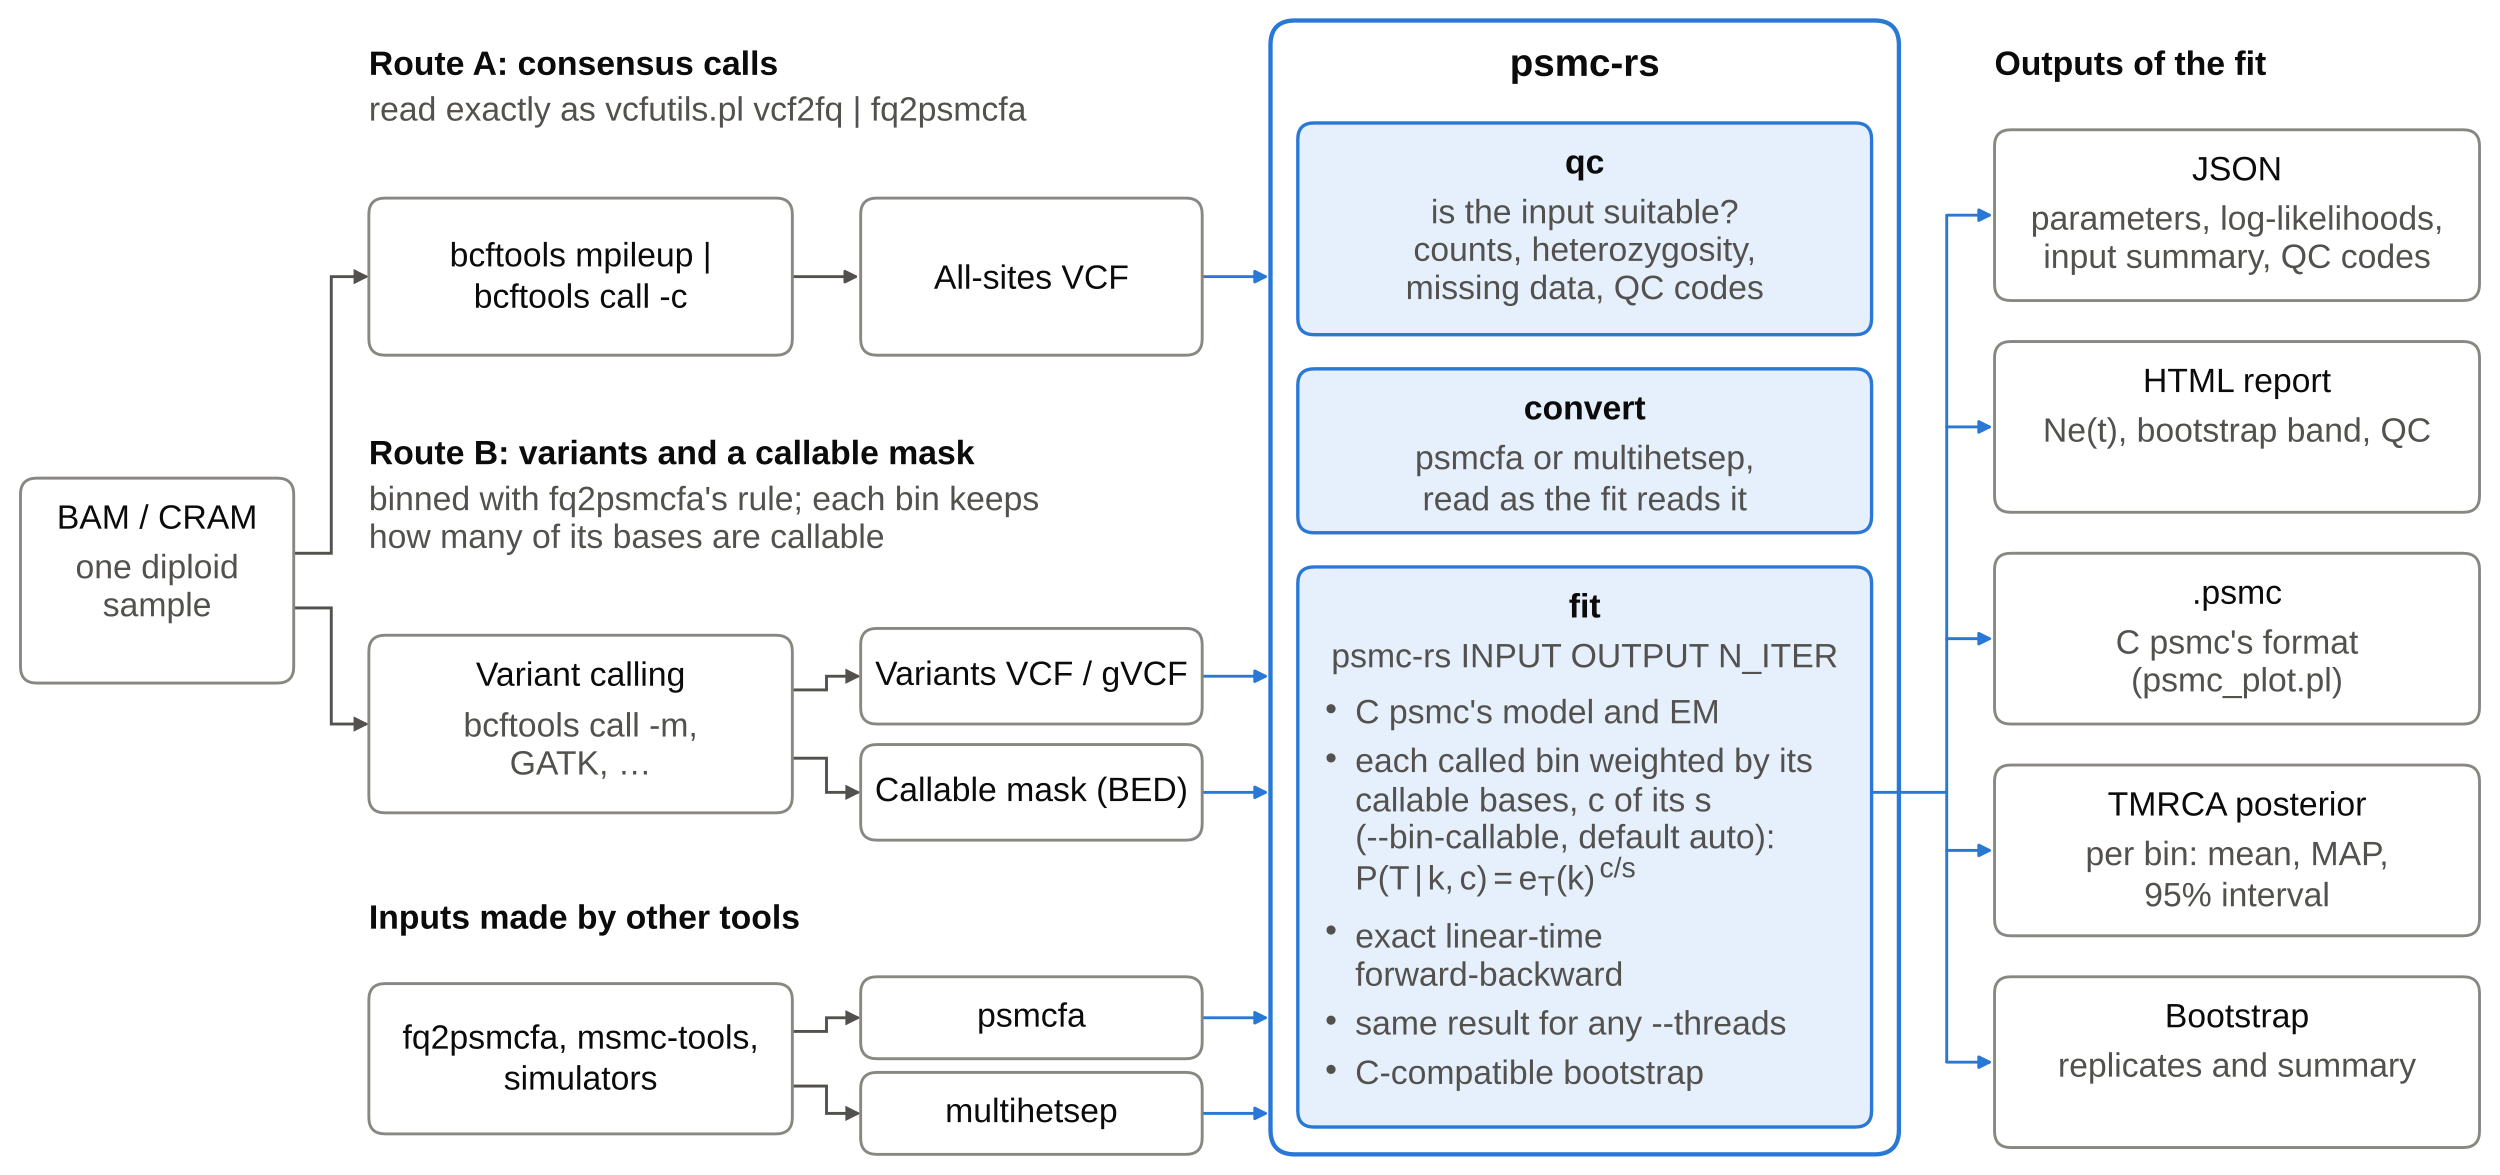
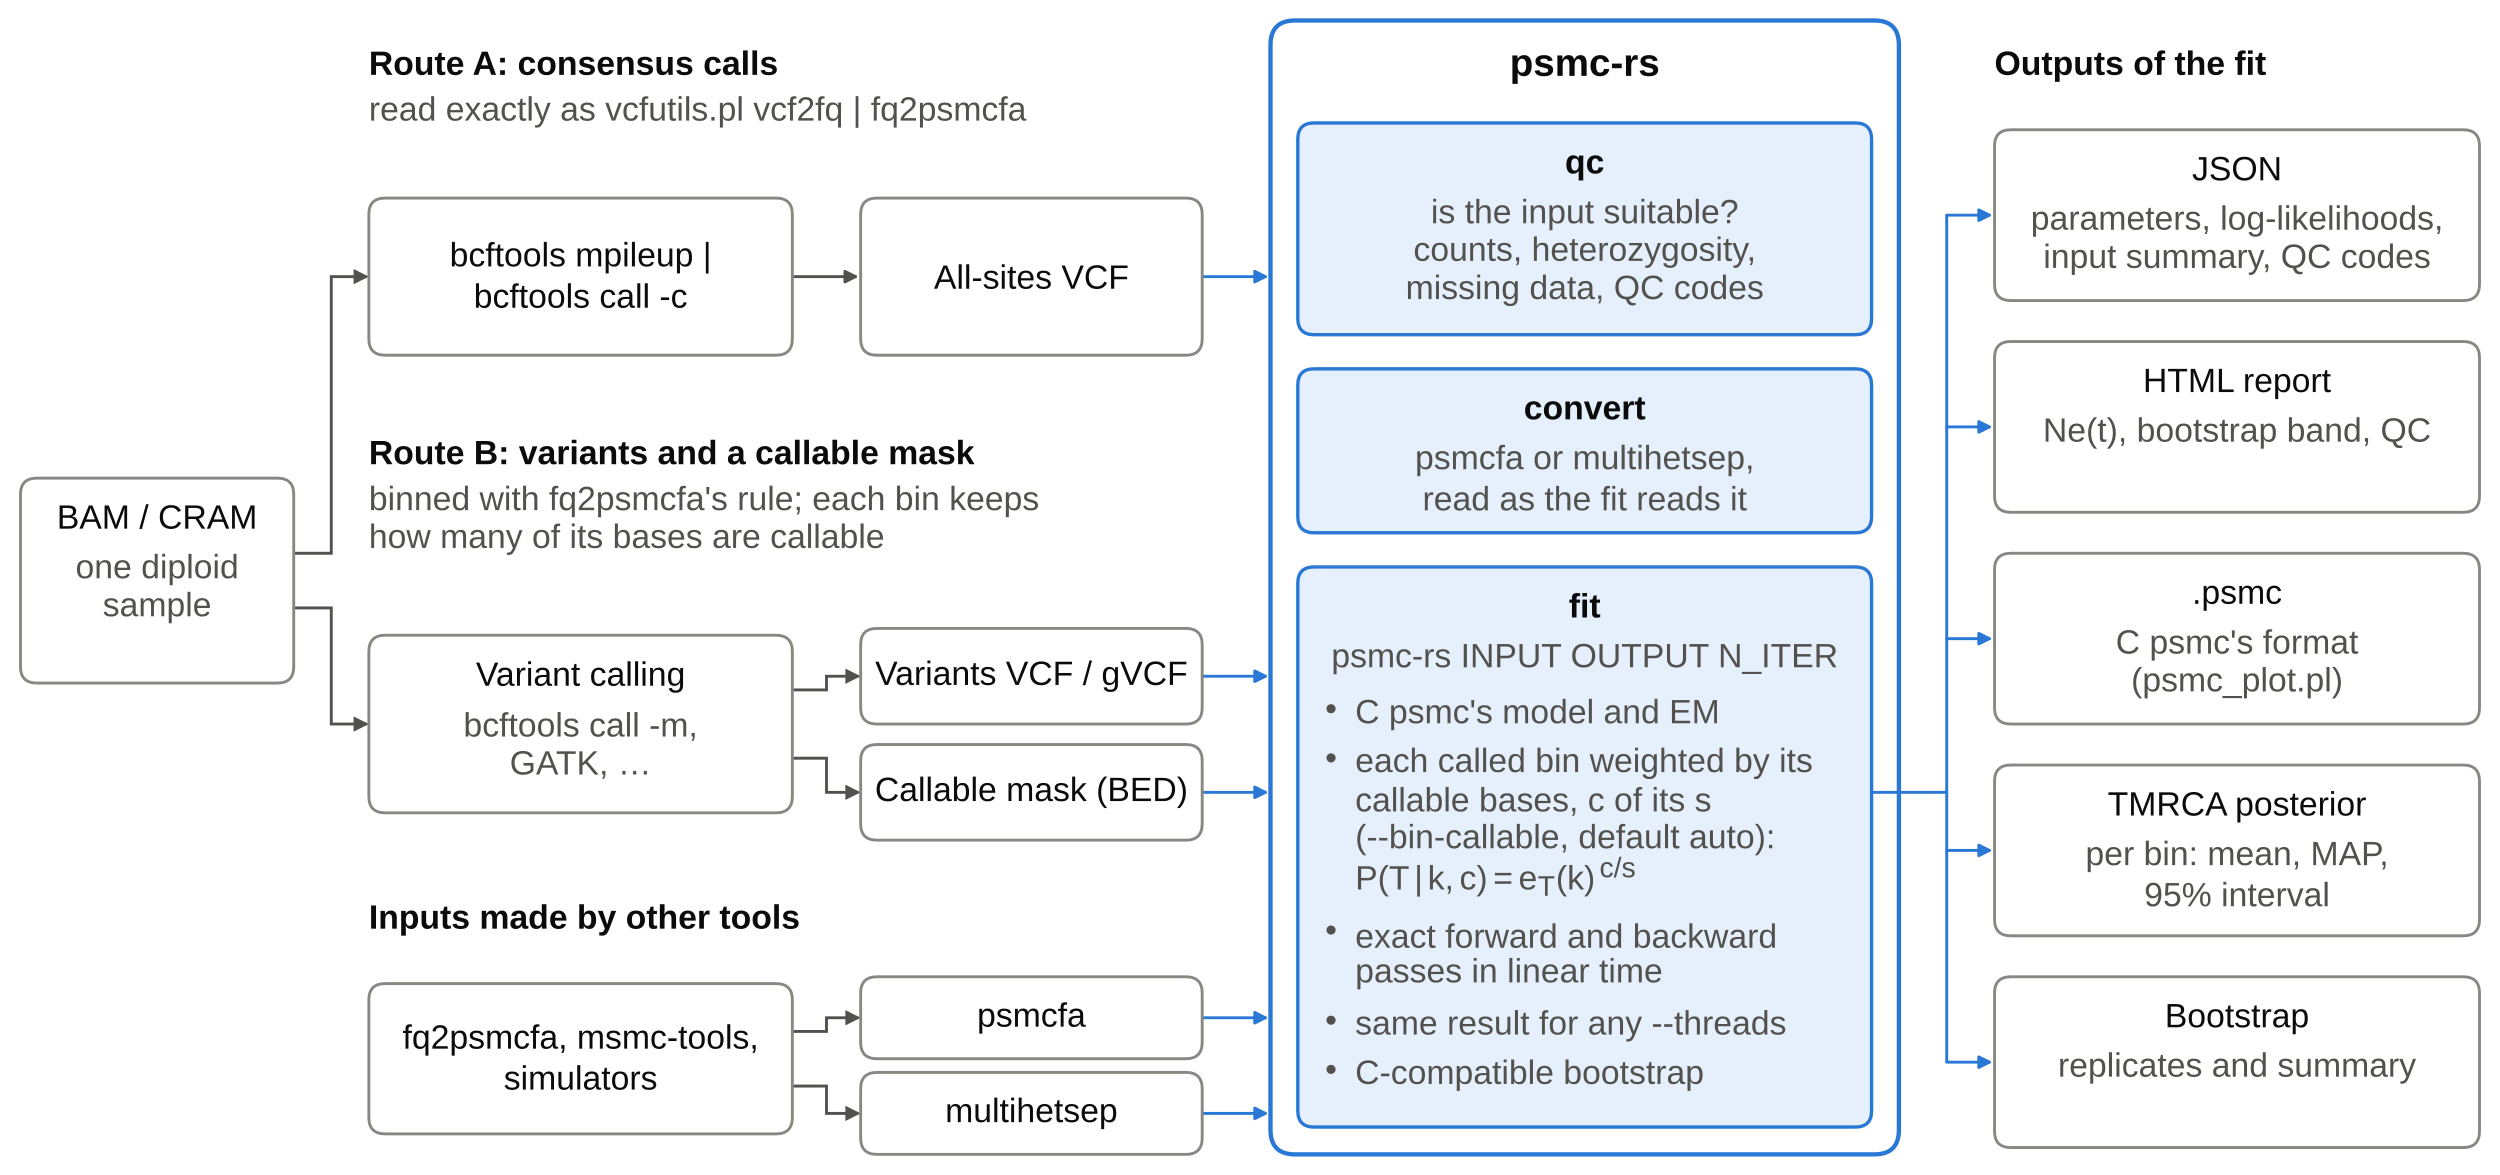
<svg xmlns="http://www.w3.org/2000/svg" width="518.74pt" height="243.78pt" viewBox="0 0 518.74 243.78" version="1.1">
  <defs>
    <style type="text/css">*{stroke-linejoin: round; stroke-linecap: butt}</style>
  </defs>
  <g id="figure_1">
    <g id="patch_1">
      <path d="M 0 243.78  L 518.74 243.78  L 518.74 0  L 0 0  z " style="fill: #ffffff" />
    </g>
    <g id="axes_1">
      <g id="patch_2">
        <path d="M 60.945 114.803  L 68.74 114.803  L 68.74 57.402  L 75.865 57.402  " clip-path="url(#pbcaea43c44)" style="fill: none; stroke: #52514e; stroke-width: 0.6; stroke-linejoin: miter; stroke-linecap: round" />
        <path d="M 73.665 56.302  L 75.865 57.402  L 73.665 58.502  z " clip-path="url(#pbcaea43c44)" style="fill: #52514e; stroke: #52514e; stroke-width: 0.6; stroke-linejoin: miter; stroke-linecap: round" />
      </g>
      <g id="patch_3">
        <path d="M 60.945 126.142  L 68.74 126.142  L 68.74 150.236  L 75.865 150.236  " clip-path="url(#pbcaea43c44)" style="fill: none; stroke: #52514e; stroke-width: 0.6; stroke-linejoin: miter; stroke-linecap: round" />
        <path d="M 73.665 149.136  L 75.865 150.236  L 73.665 151.336  z " clip-path="url(#pbcaea43c44)" style="fill: #52514e; stroke: #52514e; stroke-width: 0.6; stroke-linejoin: miter; stroke-linecap: round" />
      </g>
      <g id="patch_4">
        <path d="M 164.409 57.402  Q 171.297 57.402 177.514 57.402  " clip-path="url(#pbcaea43c44)" style="fill: none; stroke: #52514e; stroke-width: 0.6; stroke-linecap: round" />
        <path d="M 175.314 56.302  L 177.514 57.402  L 175.314 58.502  z " clip-path="url(#pbcaea43c44)" style="fill: #52514e; stroke: #52514e; stroke-width: 0.6; stroke-linecap: round" />
      </g>
      <g id="patch_5">
        <path d="M 164.409 143.15  L 171.496 143.15  L 171.496 140.315  L 177.912 140.315  " clip-path="url(#pbcaea43c44)" style="fill: none; stroke: #52514e; stroke-width: 0.6; stroke-linejoin: miter; stroke-linecap: round" />
        <path d="M 175.712 139.215  L 177.912 140.315  L 175.712 141.415  z " clip-path="url(#pbcaea43c44)" style="fill: #52514e; stroke: #52514e; stroke-width: 0.6; stroke-linejoin: miter; stroke-linecap: round" />
      </g>
      <g id="patch_6">
        <path d="M 164.409 157.323  L 171.496 157.323  L 171.496 164.409  L 177.912 164.409  " clip-path="url(#pbcaea43c44)" style="fill: none; stroke: #52514e; stroke-width: 0.6; stroke-linejoin: miter; stroke-linecap: round" />
        <path d="M 175.712 163.309  L 177.912 164.409  L 175.712 165.509  z " clip-path="url(#pbcaea43c44)" style="fill: #52514e; stroke: #52514e; stroke-width: 0.6; stroke-linejoin: miter; stroke-linecap: round" />
      </g>
      <g id="patch_7">
        <path d="M 164.409 214.016  L 171.496 214.016  L 171.496 211.181  L 177.912 211.181  " clip-path="url(#pbcaea43c44)" style="fill: none; stroke: #52514e; stroke-width: 0.6; stroke-linejoin: miter; stroke-linecap: round" />
        <path d="M 175.712 210.081  L 177.912 211.181  L 175.712 212.281  z " clip-path="url(#pbcaea43c44)" style="fill: #52514e; stroke: #52514e; stroke-width: 0.6; stroke-linejoin: miter; stroke-linecap: round" />
      </g>
      <g id="patch_8">
        <path d="M 164.409 225.354  L 171.496 225.354  L 171.496 231.024  L 177.912 231.024  " clip-path="url(#pbcaea43c44)" style="fill: none; stroke: #52514e; stroke-width: 0.6; stroke-linejoin: miter; stroke-linecap: round" />
        <path d="M 175.712 229.924  L 177.912 231.024  L 175.712 232.124  z " clip-path="url(#pbcaea43c44)" style="fill: #52514e; stroke: #52514e; stroke-width: 0.6; stroke-linejoin: miter; stroke-linecap: round" />
      </g>
      <g id="patch_9">
        <path d="M 268.724 239.528  L 388.913 239.528  Q 394.016 239.528 394.016 234.425  L 394.016 9.354  Q 394.016 4.252 388.913 4.252  L 268.724 4.252  Q 263.622 4.252 263.622 9.354  L 263.622 234.425  Q 263.622 239.528 268.724 239.528  L 268.724 239.528  z " clip-path="url(#pbcaea43c44)" style="fill: none; stroke: #2a78d6; stroke-width: 0.9; stroke-linejoin: miter" />
      </g>
      <g id="patch_10">
        <path d="M 249.449 57.402  Q 256.336 57.402 262.553 57.402  " clip-path="url(#pbcaea43c44)" style="fill: none; stroke: #2a78d6; stroke-width: 0.6; stroke-linecap: round" />
        <path d="M 260.353 56.302  L 262.553 57.402  L 260.353 58.502  z " clip-path="url(#pbcaea43c44)" style="fill: #2a78d6; stroke: #2a78d6; stroke-width: 0.6; stroke-linecap: round" />
      </g>
      <g id="patch_11">
        <path d="M 249.449 140.315  Q 256.336 140.315 262.553 140.315  " clip-path="url(#pbcaea43c44)" style="fill: none; stroke: #2a78d6; stroke-width: 0.6; stroke-linecap: round" />
        <path d="M 260.353 139.215  L 262.553 140.315  L 260.353 141.415  z " clip-path="url(#pbcaea43c44)" style="fill: #2a78d6; stroke: #2a78d6; stroke-width: 0.6; stroke-linecap: round" />
      </g>
      <g id="patch_12">
        <path d="M 249.449 164.409  Q 256.336 164.409 262.553 164.409  " clip-path="url(#pbcaea43c44)" style="fill: none; stroke: #2a78d6; stroke-width: 0.6; stroke-linecap: round" />
        <path d="M 260.353 163.309  L 262.553 164.409  L 260.353 165.509  z " clip-path="url(#pbcaea43c44)" style="fill: #2a78d6; stroke: #2a78d6; stroke-width: 0.6; stroke-linecap: round" />
      </g>
      <g id="patch_13">
        <path d="M 249.449 211.181  Q 256.336 211.181 262.553 211.181  " clip-path="url(#pbcaea43c44)" style="fill: none; stroke: #2a78d6; stroke-width: 0.6; stroke-linecap: round" />
        <path d="M 260.353 210.081  L 262.553 211.181  L 260.353 212.281  z " clip-path="url(#pbcaea43c44)" style="fill: #2a78d6; stroke: #2a78d6; stroke-width: 0.6; stroke-linecap: round" />
      </g>
      <g id="patch_14">
        <path d="M 249.449 231.024  Q 256.336 231.024 262.553 231.024  " clip-path="url(#pbcaea43c44)" style="fill: none; stroke: #2a78d6; stroke-width: 0.6; stroke-linecap: round" />
        <path d="M 260.353 229.924  L 262.553 231.024  L 260.353 232.124  z " clip-path="url(#pbcaea43c44)" style="fill: #2a78d6; stroke: #2a78d6; stroke-width: 0.6; stroke-linecap: round" />
      </g>
      <g id="line2d_1">
        <path d="M 388.346 164.409  L 403.937 164.409  " clip-path="url(#pbcaea43c44)" style="fill: none; stroke: #2a78d6; stroke-width: 0.6; stroke-linejoin: miter" />
      </g>
      <g id="line2d_2">
        <path d="M 403.937 220.394  L 403.937 44.646  " clip-path="url(#pbcaea43c44)" style="fill: none; stroke: #2a78d6; stroke-width: 0.6; stroke-linejoin: miter" />
      </g>
      <g id="patch_15">
        <path d="M 403.937 44.646  Q 408.697 44.646 412.785 44.646  " clip-path="url(#pbcaea43c44)" style="fill: none; stroke: #2a78d6; stroke-width: 0.6; stroke-linecap: round" />
        <path d="M 410.585 43.546  L 412.785 44.646  L 410.585 45.746  z " clip-path="url(#pbcaea43c44)" style="fill: #2a78d6; stroke: #2a78d6; stroke-width: 0.6; stroke-linecap: round" />
      </g>
      <g id="patch_16">
        <path d="M 403.937 88.583  Q 408.697 88.583 412.785 88.583  " clip-path="url(#pbcaea43c44)" style="fill: none; stroke: #2a78d6; stroke-width: 0.6; stroke-linecap: round" />
        <path d="M 410.585 87.483  L 412.785 88.583  L 410.585 89.683  z " clip-path="url(#pbcaea43c44)" style="fill: #2a78d6; stroke: #2a78d6; stroke-width: 0.6; stroke-linecap: round" />
      </g>
      <g id="patch_17">
        <path d="M 403.937 132.52  Q 408.697 132.52 412.785 132.52  " clip-path="url(#pbcaea43c44)" style="fill: none; stroke: #2a78d6; stroke-width: 0.6; stroke-linecap: round" />
        <path d="M 410.585 131.42  L 412.785 132.52  L 410.585 133.62  z " clip-path="url(#pbcaea43c44)" style="fill: #2a78d6; stroke: #2a78d6; stroke-width: 0.6; stroke-linecap: round" />
      </g>
      <g id="patch_18">
        <path d="M 403.937 176.457  Q 408.697 176.457 412.785 176.457  " clip-path="url(#pbcaea43c44)" style="fill: none; stroke: #2a78d6; stroke-width: 0.6; stroke-linecap: round" />
        <path d="M 410.585 175.357  L 412.785 176.457  L 410.585 177.557  z " clip-path="url(#pbcaea43c44)" style="fill: #2a78d6; stroke: #2a78d6; stroke-width: 0.6; stroke-linecap: round" />
      </g>
      <g id="patch_19">
        <path d="M 403.937 220.394  Q 408.697 220.394 412.785 220.394  " clip-path="url(#pbcaea43c44)" style="fill: none; stroke: #2a78d6; stroke-width: 0.6; stroke-linecap: round" />
        <path d="M 410.585 219.294  L 412.785 220.394  L 410.585 221.494  z " clip-path="url(#pbcaea43c44)" style="fill: #2a78d6; stroke: #2a78d6; stroke-width: 0.6; stroke-linecap: round" />
      </g>
      <g id="patch_20">
        <path d="M 7.654 141.732  L 57.543 141.732  Q 60.945 141.732 60.945 138.331  L 60.945 102.614  Q 60.945 99.213 57.543 99.213  L 7.654 99.213  Q 4.252 99.213 4.252 102.614  L 4.252 138.331  Q 4.252 141.732 7.654 141.732  z " clip-path="url(#pbcaea43c44)" style="fill: #ffffff; stroke: #898781; stroke-width: 0.6; stroke-linejoin: miter" />
      </g>
      <g id="patch_21">
        <path d="M 79.937 73.701  L 161.008 73.701  Q 164.409 73.701 164.409 70.299  L 164.409 44.504  Q 164.409 41.102 161.008 41.102  L 79.937 41.102  Q 76.535 41.102 76.535 44.504  L 76.535 70.299  Q 76.535 73.701 79.937 73.701  z " clip-path="url(#pbcaea43c44)" style="fill: #ffffff; stroke: #898781; stroke-width: 0.6; stroke-linejoin: miter" />
      </g>
      <g id="patch_22">
        <path d="M 181.984 73.701  L 246.047 73.701  Q 249.449 73.701 249.449 70.299  L 249.449 44.504  Q 249.449 41.102 246.047 41.102  L 181.984 41.102  Q 178.583 41.102 178.583 44.504  L 178.583 70.299  Q 178.583 73.701 181.984 73.701  z " clip-path="url(#pbcaea43c44)" style="fill: #ffffff; stroke: #898781; stroke-width: 0.6; stroke-linejoin: miter" />
      </g>
      <g id="patch_23">
        <path d="M 79.937 168.661  L 161.008 168.661  Q 164.409 168.661 164.409 165.26  L 164.409 135.213  Q 164.409 131.811 161.008 131.811  L 79.937 131.811  Q 76.535 131.811 76.535 135.213  L 76.535 165.26  Q 76.535 168.661 79.937 168.661  z " clip-path="url(#pbcaea43c44)" style="fill: #ffffff; stroke: #898781; stroke-width: 0.6; stroke-linejoin: miter" />
      </g>
      <g id="patch_24">
        <path d="M 181.984 150.236  L 246.047 150.236  Q 249.449 150.236 249.449 146.835  L 249.449 133.795  Q 249.449 130.394 246.047 130.394  L 181.984 130.394  Q 178.583 130.394 178.583 133.795  L 178.583 146.835  Q 178.583 150.236 181.984 150.236  z " clip-path="url(#pbcaea43c44)" style="fill: #ffffff; stroke: #898781; stroke-width: 0.6; stroke-linejoin: miter" />
      </g>
      <g id="patch_25">
        <path d="M 181.984 174.331  L 246.047 174.331  Q 249.449 174.331 249.449 170.929  L 249.449 157.89  Q 249.449 154.488 246.047 154.488  L 181.984 154.488  Q 178.583 154.488 178.583 157.89  L 178.583 170.929  Q 178.583 174.331 181.984 174.331  z " clip-path="url(#pbcaea43c44)" style="fill: #ffffff; stroke: #898781; stroke-width: 0.6; stroke-linejoin: miter" />
      </g>
      <g id="patch_26">
        <path d="M 79.937 235.276  L 161.008 235.276  Q 164.409 235.276 164.409 231.874  L 164.409 207.496  Q 164.409 204.094 161.008 204.094  L 79.937 204.094  Q 76.535 204.094 76.535 207.496  L 76.535 231.874  Q 76.535 235.276 79.937 235.276  z " clip-path="url(#pbcaea43c44)" style="fill: #ffffff; stroke: #898781; stroke-width: 0.6; stroke-linejoin: miter" />
      </g>
      <g id="patch_27">
        <path d="M 181.984 219.685  L 246.047 219.685  Q 249.449 219.685 249.449 216.283  L 249.449 206.079  Q 249.449 202.677 246.047 202.677  L 181.984 202.677  Q 178.583 202.677 178.583 206.079  L 178.583 216.283  Q 178.583 219.685 181.984 219.685  z " clip-path="url(#pbcaea43c44)" style="fill: #ffffff; stroke: #898781; stroke-width: 0.6; stroke-linejoin: miter" />
      </g>
      <g id="patch_28">
        <path d="M 181.984 239.528  L 246.047 239.528  Q 249.449 239.528 249.449 236.126  L 249.449 225.921  Q 249.449 222.52 246.047 222.52  L 181.984 222.52  Q 178.583 222.52 178.583 225.921  L 178.583 236.126  Q 178.583 239.528 181.984 239.528  z " clip-path="url(#pbcaea43c44)" style="fill: #ffffff; stroke: #898781; stroke-width: 0.6; stroke-linejoin: miter" />
      </g>
      <g id="patch_29">
        <path d="M 272.693 69.449  L 384.945 69.449  Q 388.346 69.449 388.346 66.047  L 388.346 28.913  Q 388.346 25.512 384.945 25.512  L 272.693 25.512  Q 269.291 25.512 269.291 28.913  L 269.291 66.047  Q 269.291 69.449 272.693 69.449  z " clip-path="url(#pbcaea43c44)" style="fill: #e6f0fc; stroke: #2a78d6; stroke-width: 0.7; stroke-linejoin: miter" />
      </g>
      <g id="patch_30">
        <path d="M 272.693 110.551  L 384.945 110.551  Q 388.346 110.551 388.346 107.15  L 388.346 79.937  Q 388.346 76.535 384.945 76.535  L 272.693 76.535  Q 269.291 76.535 269.291 79.937  L 269.291 107.15  Q 269.291 110.551 272.693 110.551  z " clip-path="url(#pbcaea43c44)" style="fill: #e6f0fc; stroke: #2a78d6; stroke-width: 0.7; stroke-linejoin: miter" />
      </g>
      <g id="patch_31">
        <path d="M 272.693 233.858  L 384.945 233.858  Q 388.346 233.858 388.346 230.457  L 388.346 121.039  Q 388.346 117.638 384.945 117.638  L 272.693 117.638  Q 269.291 117.638 269.291 121.039  L 269.291 230.457  Q 269.291 233.858 272.693 233.858  z " clip-path="url(#pbcaea43c44)" style="fill: #e6f0fc; stroke: #2a78d6; stroke-width: 0.7; stroke-linejoin: miter" />
      </g>
      <g id="patch_32">
        <path d="M 417.26 62.362  L 511.087 62.362  Q 514.488 62.362 514.488 58.961  L 514.488 30.331  Q 514.488 26.929 511.087 26.929  L 417.26 26.929  Q 413.858 26.929 413.858 30.331  L 413.858 58.961  Q 413.858 62.362 417.26 62.362  z " clip-path="url(#pbcaea43c44)" style="fill: #ffffff; stroke: #898781; stroke-width: 0.6; stroke-linejoin: miter" />
      </g>
      <g id="patch_33">
        <path d="M 417.26 106.299  L 511.087 106.299  Q 514.488 106.299 514.488 102.898  L 514.488 74.268  Q 514.488 70.866 511.087 70.866  L 417.26 70.866  Q 413.858 70.866 413.858 74.268  L 413.858 102.898  Q 413.858 106.299 417.26 106.299  z " clip-path="url(#pbcaea43c44)" style="fill: #ffffff; stroke: #898781; stroke-width: 0.6; stroke-linejoin: miter" />
      </g>
      <g id="patch_34">
        <path d="M 417.26 150.236  L 511.087 150.236  Q 514.488 150.236 514.488 146.835  L 514.488 118.205  Q 514.488 114.803 511.087 114.803  L 417.26 114.803  Q 413.858 114.803 413.858 118.205  L 413.858 146.835  Q 413.858 150.236 417.26 150.236  z " clip-path="url(#pbcaea43c44)" style="fill: #ffffff; stroke: #898781; stroke-width: 0.6; stroke-linejoin: miter" />
      </g>
      <g id="patch_35">
        <path d="M 417.26 194.173  L 511.087 194.173  Q 514.488 194.173 514.488 190.772  L 514.488 162.142  Q 514.488 158.74 511.087 158.74  L 417.26 158.74  Q 413.858 158.74 413.858 162.142  L 413.858 190.772  Q 413.858 194.173 417.26 194.173  z " clip-path="url(#pbcaea43c44)" style="fill: #ffffff; stroke: #898781; stroke-width: 0.6; stroke-linejoin: miter" />
      </g>
      <g id="patch_36">
        <path d="M 417.26 238.11  L 511.087 238.11  Q 514.488 238.11 514.488 234.709  L 514.488 206.079  Q 514.488 202.677 511.087 202.677  L 417.26 202.677  Q 413.858 202.677 413.858 206.079  L 413.858 234.709  Q 413.858 238.11 417.26 238.11  z " clip-path="url(#pbcaea43c44)" style="fill: #ffffff; stroke: #898781; stroke-width: 0.6; stroke-linejoin: miter" />
      </g>
      <g id="text_1">
        <text style="font-size: 7px; font-family: 'Arial', 'Helvetica', 'DejaVu Sans', sans-serif; text-anchor: middle; fill: #0b0b0b" x="32.598" y="109.695" transform="rotate(-0 32.59842 109.6946)">BAM / CRAM</text>
      </g>
      <g id="text_2">
        <text style="font-size: 7px; font-family: 'Arial', 'Helvetica', 'DejaVu Sans', sans-serif; fill: #52514e" transform="translate(15.66882 119.9874)">one diploid</text>
        <text style="font-size: 7px; font-family: 'Arial', 'Helvetica', 'DejaVu Sans', sans-serif; fill: #52514e" transform="translate(21.31639 127.8706)">sample</text>
      </g>
      <g id="text_3">
        <text style="font-weight: 700; font-size: 7px; font-family: 'Arial', 'Helvetica', 'DejaVu Sans', sans-serif; text-anchor: start; fill: #0b0b0b" x="76.535" y="15.535" transform="rotate(-0 76.53543 15.53473)">Route A: consensus calls</text>
      </g>
      <g id="text_4">
        <text style="font-size: 7px; font-family: 'Arial', 'Helvetica', 'DejaVu Sans', sans-serif; text-anchor: start; fill: #52514e" x="76.535" y="25.028" transform="rotate(-0 76.53543 25.02844)">read exactly as vcfutils.pl vcf2fq | fq2psmcfa</text>
      </g>
      <g id="text_5">
        <text style="font-size: 7px; font-family: 'Arial', 'Helvetica', 'DejaVu Sans', sans-serif; fill: #0b0b0b" transform="translate(93.30096 55.27122)">bcftools mpileup |</text>
        <text style="font-size: 7px; font-family: 'Arial', 'Helvetica', 'DejaVu Sans', sans-serif; fill: #0b0b0b" transform="translate(98.29939 63.85005)">bcftools call -c</text>
      </g>
      <g id="text_6">
        <text style="font-size: 7px; font-family: 'Arial', 'Helvetica', 'DejaVu Sans', sans-serif; text-anchor: middle; fill: #0b0b0b" x="214.016" y="59.907" transform="rotate(-0 214.0157 59.90681)">All-sites VCF</text>
      </g>
      <g id="text_7">
        <text style="font-weight: 700; font-size: 7px; font-family: 'Arial', 'Helvetica', 'DejaVu Sans', sans-serif; text-anchor: start; fill: #0b0b0b" x="76.535" y="96.322" transform="rotate(-0 76.53543 96.32213)">Route B: variants and a callable mask</text>
      </g>
      <g id="text_8">
        <text style="font-size: 7px; font-family: 'Arial', 'Helvetica', 'DejaVu Sans', sans-serif; fill: #52514e" transform="translate(76.53543 105.8569)">binned with fq2psmcfa's rule; each bin keeps</text>
        <text style="font-size: 7px; font-family: 'Arial', 'Helvetica', 'DejaVu Sans', sans-serif; fill: #52514e" transform="translate(76.53543 113.699)">how many of its bases are callable</text>
      </g>
      <g id="text_9">
        <text style="font-size: 7px; font-family: 'Arial', 'Helvetica', 'DejaVu Sans', sans-serif; text-anchor: middle; fill: #0b0b0b" x="120.472" y="142.293" transform="rotate(-0 120.4724 142.293)">Variant calling</text>
      </g>
      <g id="text_10">
        <text style="font-size: 7px; font-family: 'Arial', 'Helvetica', 'DejaVu Sans', sans-serif; fill: #52514e" transform="translate(96.16166 152.8287)">bcftools call -m,</text>
        <text style="font-size: 7px; font-family: 'Arial', 'Helvetica', 'DejaVu Sans', sans-serif; fill: #52514e" transform="translate(105.7582 160.7119)">GATK, …</text>
      </g>
      <g id="text_11">
        <text style="font-size: 7px; font-family: 'Arial', 'Helvetica', 'DejaVu Sans', sans-serif; text-anchor: middle; fill: #0b0b0b" x="214.016" y="142.126" transform="rotate(-0 214.0157 142.1262)">Variants VCF / gVCF</text>
      </g>
      <g id="text_12">
        <text style="font-size: 7px; font-family: 'Arial', 'Helvetica', 'DejaVu Sans', sans-serif; text-anchor: middle; fill: #0b0b0b" x="214.016" y="166.221" transform="rotate(-0 214.0157 166.2207)">Callable mask (BED)</text>
      </g>
      <g id="text_13">
        <text style="font-weight: 700; font-size: 7px; font-family: 'Arial', 'Helvetica', 'DejaVu Sans', sans-serif; text-anchor: start; fill: #0b0b0b" x="76.535" y="192.7" transform="rotate(-0 76.53543 192.6999)">Inputs made by other tools</text>
      </g>
      <g id="text_14">
        <text style="font-size: 7px; font-family: 'Arial', 'Helvetica', 'DejaVu Sans', sans-serif; fill: #0b0b0b" transform="translate(83.52119 217.5957)">fq2psmcfa, msmc-tools,</text>
        <text style="font-size: 7px; font-family: 'Arial', 'Helvetica', 'DejaVu Sans', sans-serif; fill: #0b0b0b" transform="translate(104.525 226.0909)">simulators</text>
      </g>
      <g id="text_15">
        <text style="font-size: 7px; font-family: 'Arial', 'Helvetica', 'DejaVu Sans', sans-serif; text-anchor: middle; fill: #0b0b0b" x="214.016" y="213.033" transform="rotate(-0 214.0157 213.0334)">psmcfa</text>
      </g>
      <g id="text_16">
        <text style="font-size: 7px; font-family: 'Arial', 'Helvetica', 'DejaVu Sans', sans-serif; text-anchor: middle; fill: #0b0b0b" x="214.016" y="232.833" transform="rotate(-0 214.0157 232.8332)">multihetsep</text>
      </g>
      <g id="text_17">
        <text style="font-weight: 700; font-size: 8px; font-family: 'Arial', 'Helvetica', 'DejaVu Sans', sans-serif; text-anchor: middle; fill: #0b0b0b" x="328.819" y="15.745" transform="rotate(-0 328.8189 15.74548)">psmc-rs</text>
      </g>
      <g id="text_18">
        <text style="font-weight: 700; font-size: 7px; font-family: 'Arial', 'Helvetica', 'DejaVu Sans', sans-serif; text-anchor: middle; fill: #0b0b0b" x="328.819" y="35.994" transform="rotate(-0 328.8189 35.99383)">qc</text>
      </g>
      <g id="text_19">
        <text style="font-size: 7px; font-family: 'Arial', 'Helvetica', 'DejaVu Sans', sans-serif; fill: #52514e" transform="translate(296.9109 46.3293)">is the input suitable?</text>
        <text style="font-size: 7px; font-family: 'Arial', 'Helvetica', 'DejaVu Sans', sans-serif; fill: #52514e" transform="translate(293.2846 54.12883)">counts, heterozygosity,</text>
        <text style="font-size: 7px; font-family: 'Arial', 'Helvetica', 'DejaVu Sans', sans-serif; fill: #52514e" transform="translate(291.6659 62.05688)">missing data, QC codes</text>
      </g>
      <g id="text_20">
        <text style="font-weight: 700; font-size: 7px; font-family: 'Arial', 'Helvetica', 'DejaVu Sans', sans-serif; text-anchor: middle; fill: #0b0b0b" x="328.819" y="87.017" transform="rotate(-0 328.8189 87.01745)">convert</text>
      </g>
      <g id="text_21">
        <text style="font-size: 7px; font-family: 'Arial', 'Helvetica', 'DejaVu Sans', sans-serif; fill: #52514e" transform="translate(293.6127 97.35292)">psmcfa or multihetsep,</text>
        <text style="font-size: 7px; font-family: 'Arial', 'Helvetica', 'DejaVu Sans', sans-serif; fill: #52514e" transform="translate(295.1648 105.8907)">read as the fit reads it</text>
      </g>
      <g id="text_22">
        <text style="font-weight: 700; font-size: 7px; font-family: 'Arial', 'Helvetica', 'DejaVu Sans', sans-serif; text-anchor: middle; fill: #0b0b0b" x="328.819" y="128.12" transform="rotate(-0 328.8189 128.1198)">fit</text>
      </g>
      <g id="text_23">
        <text style="font-size: 7px; font-family: 'Arial', 'Helvetica', 'DejaVu Sans', sans-serif; text-anchor: middle; fill: #52514e" x="328.819" y="138.457" transform="rotate(-0 328.8189 138.4575)">psmc-rs INPUT OUTPUT N_ITER</text>
      </g>
      <g id="text_24">
        <text style="font-size: 7px; font-family: 'Arial', 'Helvetica', 'DejaVu Sans', sans-serif; text-anchor: start; fill: #52514e" x="274.961" y="149.38" transform="rotate(-0 274.9606 149.3797)">•</text>
      </g>
      <g id="text_25">
        <text style="font-size: 7px; font-family: 'Arial', 'Helvetica', 'DejaVu Sans', sans-serif; text-anchor: start; fill: #52514e" x="281.197" y="150.077" transform="rotate(-0 281.1968 150.0773)">C psmc's model and EM</text>
      </g>
      <g id="text_26">
        <text style="font-size: 7px; font-family: 'Arial', 'Helvetica', 'DejaVu Sans', sans-serif; text-anchor: start; fill: #52514e" x="274.961" y="159.584" transform="rotate(-0 274.9606 159.5844)">•</text>
      </g>
      <g id="text_27">
        <text style="font-size: 7px; font-family: 'Arial', 'Helvetica', 'DejaVu Sans', sans-serif; fill: #52514e" transform="translate(281.1968 160.1984)">each called bin weighted by its</text>
        <text style="font-size: 7px; font-family: 'Arial', 'Helvetica', 'DejaVu Sans', sans-serif; fill: #52514e" transform="translate(281.1968 168.3654)">callable bases, c of its s</text>
        <text style="font-size: 7px; font-family: 'Arial', 'Helvetica', 'DejaVu Sans', sans-serif; fill: #52514e" transform="translate(281.1968 176.0074)">(--bin-callable, default auto):</text>
        <g style="fill: #52514e" transform="translate(281.1968 184.7394)">
          <text>
            <tspan x="0" y="-0.184" style="font-size: 7px; font-family: 'Arial'; fill: #52514e">P</tspan>
            <tspan x="4.669" y="-0.184" style="font-size: 7px; font-family: 'Arial'; fill: #52514e">(</tspan>
            <tspan x="7" y="-0.184" style="font-size: 7px; font-family: 'Arial'; fill: #52514e">T</tspan>
            <tspan x="12.248" y="-0.184" style="font-size: 7px; font-family: 'Arial'; fill: #52514e">|</tspan>
            <tspan x="15.038" y="-0.184" style="font-size: 7px; font-family: 'Arial'; fill: #52514e">k</tspan>
            <tspan x="18.538" y="-0.184" style="font-size: 7px; font-family: 'Arial'; fill: #52514e">,</tspan>
            <tspan x="21.649" y="-0.184" style="font-size: 7px; font-family: 'Arial'; fill: #52514e">c</tspan>
            <tspan x="25.149" y="-0.184" style="font-size: 7px; font-family: 'Arial'; fill: #52514e">)</tspan>
            <tspan x="28.646" y="-0.184" style="font-size: 7px; font-family: 'Arial'; fill: #52514e">=</tspan>
            <tspan x="33.9" y="-0.184" style="font-size: 7px; font-family: 'Arial'; fill: #52514e">e</tspan>
            <tspan x="41.643" y="-0.184" style="font-size: 7px; font-family: 'Arial'; fill: #52514e">(</tspan>
            <tspan x="43.974" y="-0.184" style="font-size: 7px; font-family: 'Arial'; fill: #52514e">k</tspan>
            <tspan x="47.474" y="-0.184" style="font-size: 7px; font-family: 'Arial'; fill: #52514e">)</tspan>
            <tspan x="37.87" y="1.129" style="font-size: 5.88px; font-family: 'Arial'; fill: #52514e">T</tspan>
            <tspan x="50.697" y="-2.721" style="font-size: 5.88px; font-family: 'Arial'; fill: #52514e">c</tspan>
            <tspan x="53.637" y="-2.721" style="font-size: 5.88px; font-family: 'Arial'; fill: #52514e">/</tspan>
            <tspan x="55.271" y="-2.721" style="font-size: 5.88px; font-family: 'Arial'; fill: #52514e">s</tspan>
          </text>
        </g>
      </g>
      <g id="text_28">
        <text style="font-size: 7px; font-family: 'Arial', 'Helvetica', 'DejaVu Sans', sans-serif; text-anchor: start; fill: #52514e" x="274.961" y="195.301" transform="rotate(-0 274.9606 195.3009)">•</text>
      </g>
      <g id="text_29">
-         <text style="font-size: 7px; font-family: 'Arial', 'Helvetica', 'DejaVu Sans', sans-serif; fill: #52514e" transform="translate(281.1968 196.6105)">exact linear-time</text>
-         <text style="font-size: 7px; font-family: 'Arial', 'Helvetica', 'DejaVu Sans', sans-serif; fill: #52514e" transform="translate(281.1968 204.5364)">forward-backward</text>
+         <text style="font-size: 7px; font-family: 'Arial', 'Helvetica', 'DejaVu Sans', sans-serif; fill: #52514e" transform="translate(281.1968 196.6532)">exact forward and backward</text>
+         <text style="font-size: 7px; font-family: 'Arial', 'Helvetica', 'DejaVu Sans', sans-serif; fill: #52514e" transform="translate(281.1968 203.8391)">passes in linear time</text>
      </g>
      <g id="text_30">
        <text style="font-size: 7px; font-family: 'Arial', 'Helvetica', 'DejaVu Sans', sans-serif; text-anchor: start; fill: #52514e" x="274.961" y="214.01" transform="rotate(-0 274.9606 214.0096)">•</text>
      </g>
      <g id="text_31">
        <text style="font-size: 7px; font-family: 'Arial', 'Helvetica', 'DejaVu Sans', sans-serif; text-anchor: start; fill: #52514e" x="281.197" y="214.666" transform="rotate(-0 281.1968 214.6662)">same result for any --threads</text>
      </g>
      <g id="text_32">
        <text style="font-size: 7px; font-family: 'Arial', 'Helvetica', 'DejaVu Sans', sans-serif; text-anchor: start; fill: #52514e" x="274.961" y="224.214" transform="rotate(-0 274.9606 224.2143)">•</text>
      </g>
      <g id="text_33">
        <text style="font-size: 7px; font-family: 'Arial', 'Helvetica', 'DejaVu Sans', sans-serif; text-anchor: start; fill: #52514e" x="281.197" y="224.912" transform="rotate(-0 281.1968 224.912)">C-compatible bootstrap</text>
      </g>
      <g id="text_34">
        <text style="font-weight: 700; font-size: 7px; font-family: 'Arial', 'Helvetica', 'DejaVu Sans', sans-serif; text-anchor: start; fill: #0b0b0b" x="413.858" y="15.535" transform="rotate(-0 413.8583 15.53473)">Outputs of the fit</text>
      </g>
      <g id="text_35">
        <text style="font-size: 7px; font-family: 'Arial', 'Helvetica', 'DejaVu Sans', sans-serif; text-anchor: middle; fill: #0b0b0b" x="464.173" y="37.415" transform="rotate(-0 464.1732 37.41512)">JSON</text>
      </g>
      <g id="text_36">
        <text style="font-size: 7px; font-family: 'Arial', 'Helvetica', 'DejaVu Sans', sans-serif; fill: #52514e" transform="translate(421.3781 47.66295)">parameters, log-likelihoods,</text>
        <text style="font-size: 7px; font-family: 'Arial', 'Helvetica', 'DejaVu Sans', sans-serif; fill: #52514e" transform="translate(423.9768 55.591)">input summary, QC codes</text>
      </g>
      <g id="text_37">
        <text style="font-size: 7px; font-family: 'Arial', 'Helvetica', 'DejaVu Sans', sans-serif; text-anchor: middle; fill: #0b0b0b" x="464.173" y="81.348" transform="rotate(-0 464.1732 81.34816)">HTML report</text>
      </g>
      <g id="text_38">
        <text style="font-size: 7px; font-family: 'Arial', 'Helvetica', 'DejaVu Sans', sans-serif; text-anchor: middle; fill: #52514e" x="464.173" y="91.645" transform="rotate(-0 464.1732 91.6448)">Ne(t), bootstrap band, QC</text>
      </g>
      <g id="text_39">
        <text style="font-size: 7px; font-family: 'Arial', 'Helvetica', 'DejaVu Sans', sans-serif; text-anchor: middle; fill: #0b0b0b" x="464.173" y="125.285" transform="rotate(-0 464.1732 125.2852)">.psmc</text>
      </g>
      <g id="text_40">
        <text style="font-size: 7px; font-family: 'Arial', 'Helvetica', 'DejaVu Sans', sans-serif; fill: #52514e" transform="translate(439.0028 135.6206)">C psmc's format</text>
        <text style="font-size: 7px; font-family: 'Arial', 'Helvetica', 'DejaVu Sans', sans-serif; fill: #52514e" transform="translate(442.1954 143.4628)">(psmc_plot.pl)</text>
      </g>
      <g id="text_41">
        <text style="font-size: 7px; font-family: 'Arial', 'Helvetica', 'DejaVu Sans', sans-serif; text-anchor: middle; fill: #0b0b0b" x="464.173" y="169.222" transform="rotate(-0 464.1732 169.2222)">TMRCA posterior</text>
      </g>
      <g id="text_42">
        <text style="font-size: 7px; font-family: 'Arial', 'Helvetica', 'DejaVu Sans', sans-serif; fill: #52514e" transform="translate(432.723 179.515)">per bin: mean, MAP,</text>
        <text style="font-size: 7px; font-family: 'Arial', 'Helvetica', 'DejaVu Sans', sans-serif; fill: #52514e" transform="translate(444.9139 188.0441)">95% interval</text>
      </g>
      <g id="text_43">
        <text style="font-size: 7px; font-family: 'Arial', 'Helvetica', 'DejaVu Sans', sans-serif; text-anchor: middle; fill: #0b0b0b" x="464.173" y="213.159" transform="rotate(-0 464.1732 213.1592)">Bootstrap</text>
      </g>
      <g id="text_44">
        <text style="font-size: 7px; font-family: 'Arial', 'Helvetica', 'DejaVu Sans', sans-serif; text-anchor: middle; fill: #52514e" x="464.173" y="223.411" transform="rotate(-0 464.1732 223.411)">replicates and summary</text>
      </g>
    </g>
  </g>
  <defs>
    <clipPath id="pbcaea43c44">
      <rect x="0" y="0" width="518.74" height="243.78" />
    </clipPath>
  </defs>
</svg>
